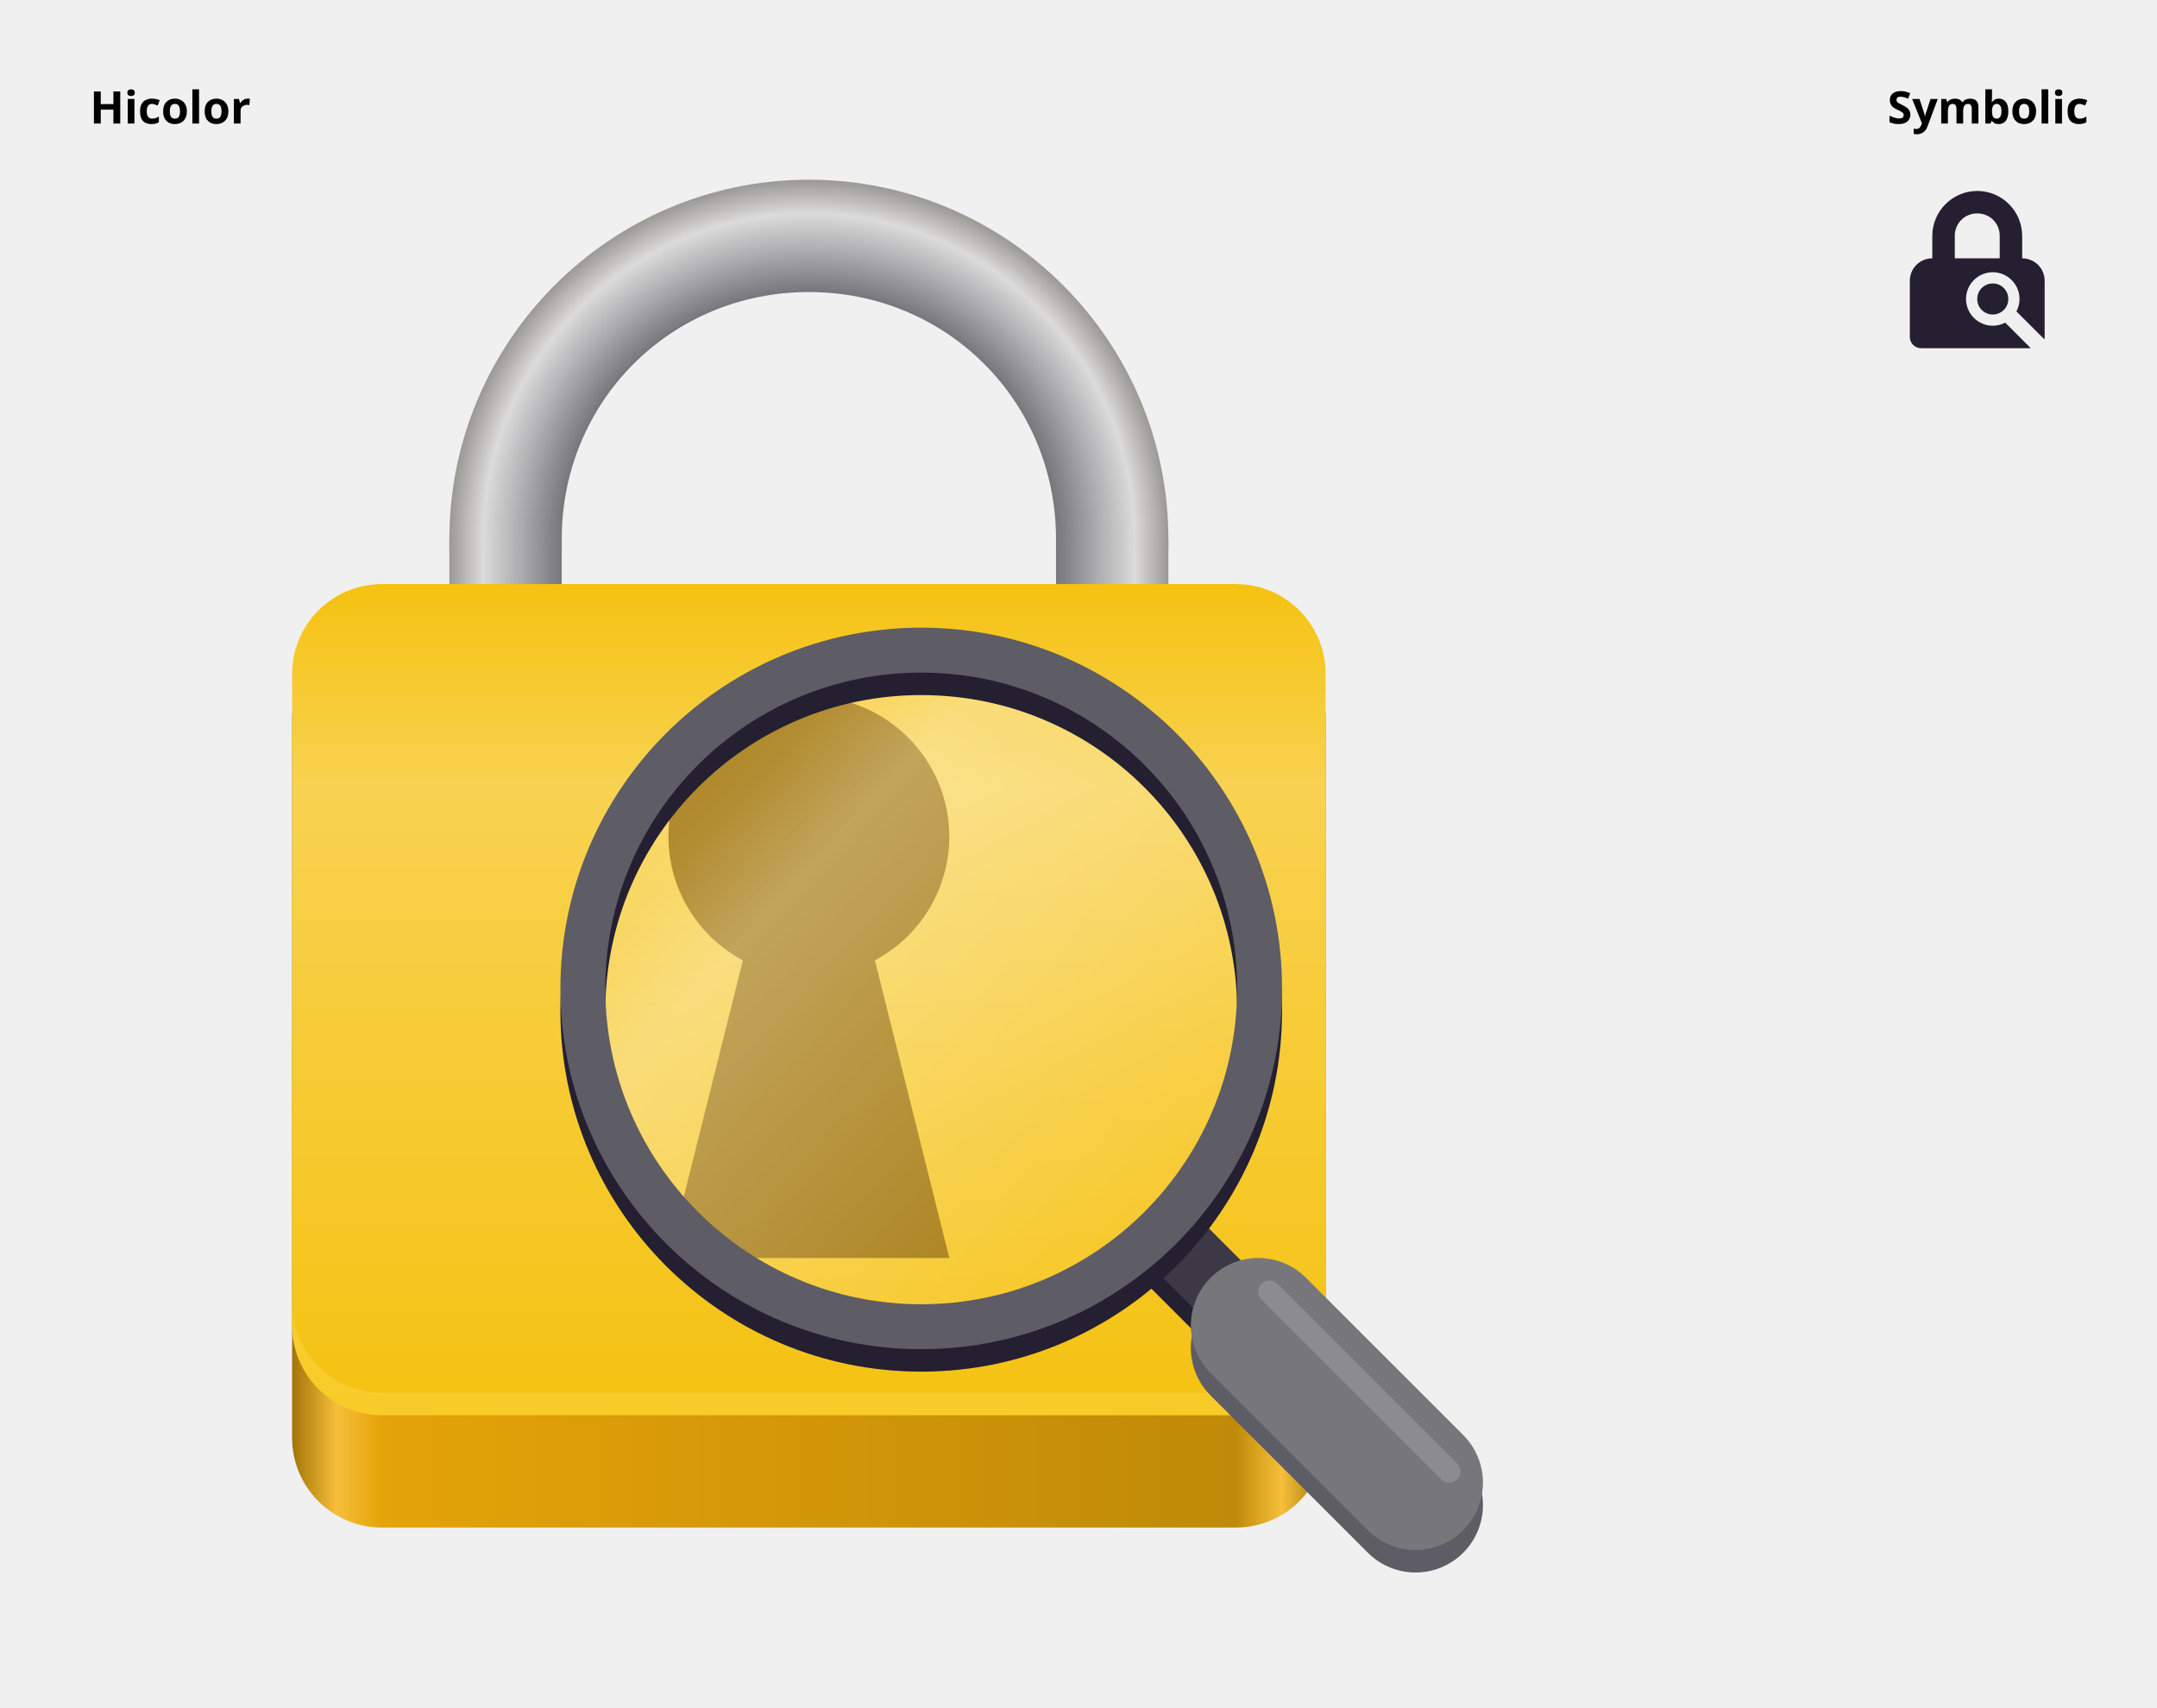
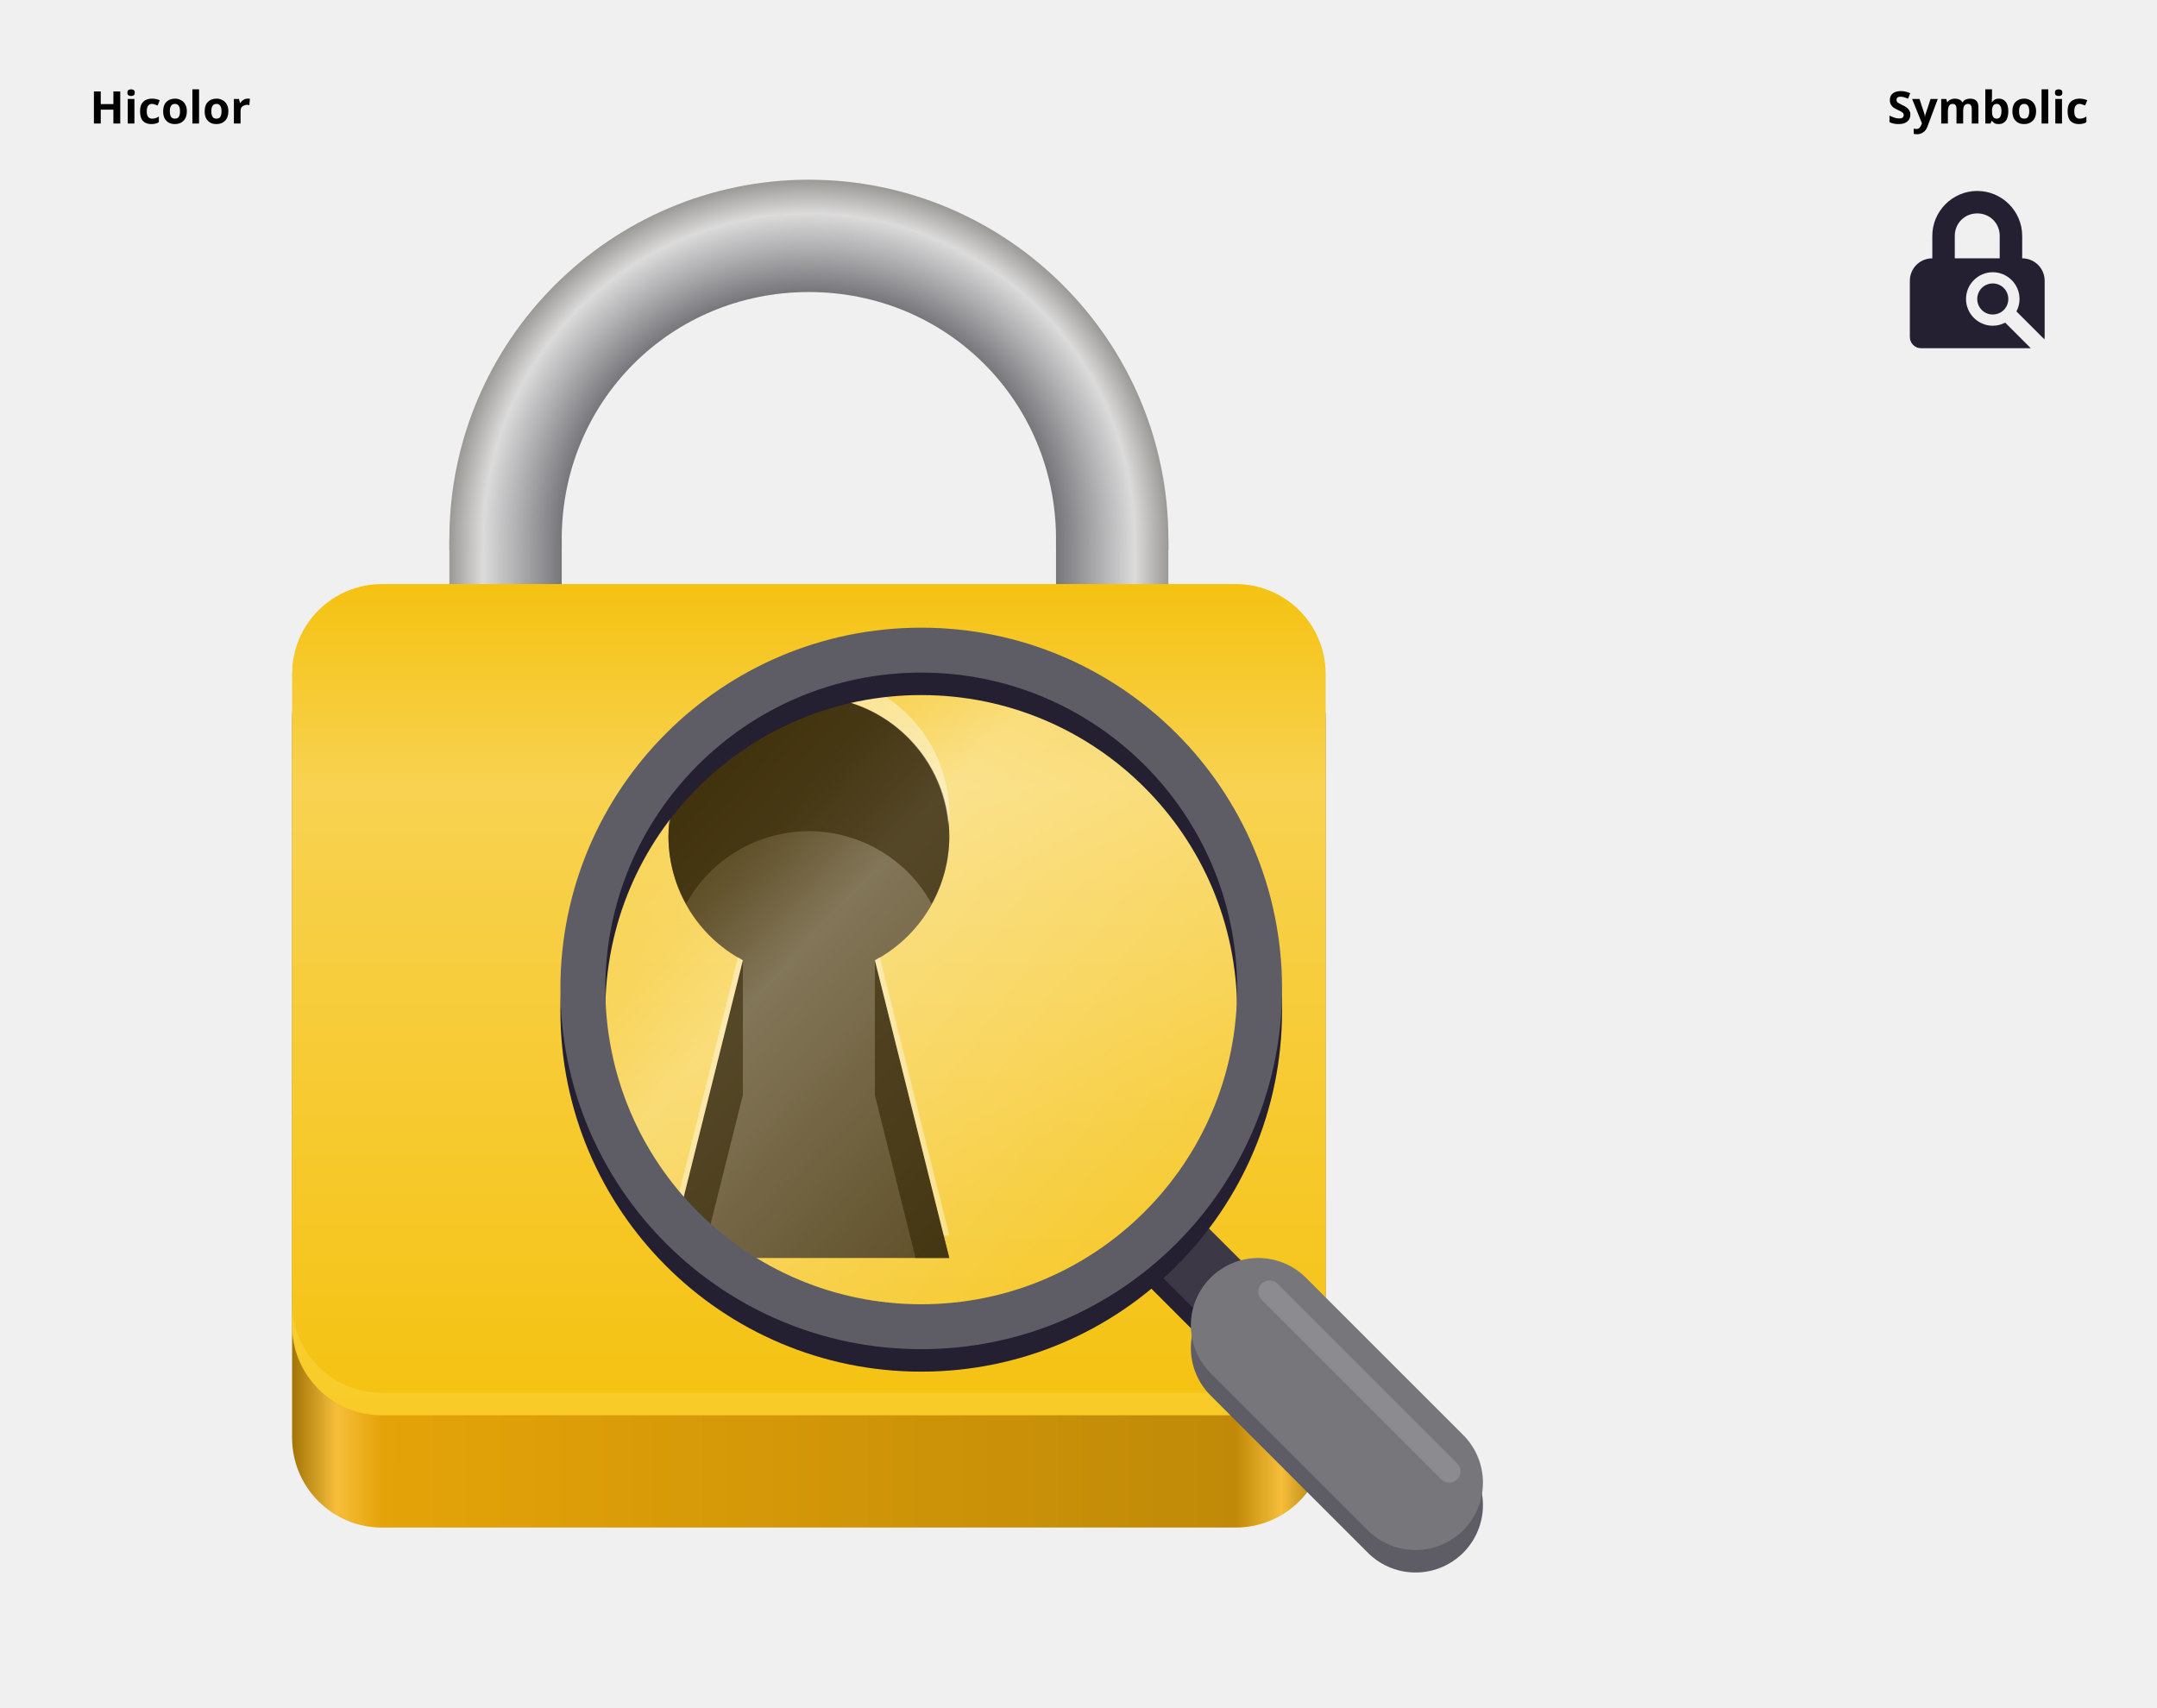
<svg xmlns="http://www.w3.org/2000/svg" xmlns:xlink="http://www.w3.org/1999/xlink" width="192" height="152" id="svg11300" version="1.0" style="display:inline;enable-background:new" viewBox="0 0 192 152" xml:space="preserve">
  <defs id="defs3">
    <linearGradient id="linearGradient123">
      <stop style="stop-color:#a27407;stop-opacity:1;" offset="0" id="stop123" />
      <stop style="stop-color:#f6be3a;stop-opacity:1;" offset="0.043" id="stop128" />
      <stop style="stop-color:#e4a308;stop-opacity:1;" offset="0.087" id="stop129" />
      <stop style="stop-color:#c08a08;stop-opacity:1;" offset="0.913" id="stop125" />
      <stop style="stop-color:#f6be3a;stop-opacity:1;" offset="0.957" id="stop126" />
      <stop style="stop-color:#a27407;stop-opacity:1;" offset="1" id="stop124" />
    </linearGradient>
    <linearGradient id="linearGradient122">
      <stop style="stop-color:#77767b;stop-opacity:1;" offset="0" id="stop120" />
      <stop style="stop-color:#dcdbdb;stop-opacity:1;" offset="0.7" id="stop121" />
      <stop style="stop-color:#9a9996;stop-opacity:1;" offset="1" id="stop122" />
    </linearGradient>
    <linearGradient id="linearGradient113">
      <stop style="stop-color:#77767b;stop-opacity:1;" offset="0" id="stop114" />
      <stop style="stop-color:#dcdbdb;stop-opacity:1;" offset="0.7" id="stop116" />
      <stop style="stop-color:#9a9996;stop-opacity:1;" offset="1" id="stop115" />
    </linearGradient>
    <linearGradient id="linearGradient110">
      <stop style="stop-color:#9a9996;stop-opacity:1;" offset="0" id="stop110" />
      <stop style="stop-color:#77767b;stop-opacity:1" offset="0.688" id="stop112" />
      <stop style="stop-color:#dcdbdb;stop-opacity:1;" offset="0.906" id="stop113" />
      <stop style="stop-color:#9a9996;stop-opacity:1" offset="1" id="stop111" />
    </linearGradient>
    <linearGradient id="linearGradient106">
      <stop style="stop-color:#f5c211;stop-opacity:1;" offset="0" id="stop106" />
      <stop style="stop-color:#f8d251;stop-opacity:1;" offset="0.757" id="stop108" />
      <stop style="stop-color:#f5c211;stop-opacity:1;" offset="1" id="stop107" />
    </linearGradient>
    <linearGradient y2="236" x2="96" y1="236" x1="32" gradientTransform="translate(604.8168,170.5864)" gradientUnits="userSpaceOnUse" id="linearGradient1099" xlink:href="#linearGradient1036" />
    <linearGradient id="linearGradient1036">
      <stop id="stop1032" offset="0" style="stop-color:#d5d3cf;stop-opacity:1;" />
      <stop id="stop1034" offset="1" style="stop-color:#f6f5f4;stop-opacity:1" />
    </linearGradient>
    <radialGradient r="32" fy="-76" fx="-244" cy="-76" cx="-244" gradientTransform="matrix(0.8833333,0,0,0.8833333,-460.3502,463.1197)" gradientUnits="userSpaceOnUse" id="radialGradient1103" xlink:href="#linearGradient1069" />
    <linearGradient id="linearGradient1069">
      <stop id="stop1065" offset="0" style="stop-color:#d5d3cf;stop-opacity:1" />
      <stop id="stop1067-1" offset="1" style="stop-color:#949390;stop-opacity:1" />
    </linearGradient>
    <linearGradient gradientUnits="userSpaceOnUse" y2="232" x2="64" y1="262.5" x1="64" id="linearGradient1027" xlink:href="#linearGradient1025" gradientTransform="translate(-470.5864,432.8168)" />
    <linearGradient id="linearGradient1025">
      <stop id="stop1021" offset="0" style="stop-color:#9a9996;stop-opacity:1" />
      <stop id="stop1023" offset="1" style="stop-color:#77767b;stop-opacity:1" />
    </linearGradient>
    <clipPath clipPathUnits="userSpaceOnUse" id="clipPath1609-7">
      <path id="path1611-5" d="m 252,116 28,-28 v -8 h -36 v 36 z" style="fill:#e74747;stroke:none;stroke-width:0.25px;stroke-linecap:butt;stroke-linejoin:miter;stroke-opacity:1" />
    </clipPath>
    <linearGradient id="linearGradient1697">
      <stop id="stop1685" offset="0" style="stop-color:#deddda;stop-opacity:1" />
      <stop style="stop-color:#eeeeec;stop-opacity:1" offset="0.045" id="stop1687" />
      <stop id="stop1689" offset="0.091" style="stop-color:#deddda;stop-opacity:1" />
      <stop style="stop-color:#deddda;stop-opacity:1" offset="0.909" id="stop1691" />
      <stop id="stop1693" offset="0.955" style="stop-color:#eeeeec;stop-opacity:1" />
      <stop id="stop1695" offset="1" style="stop-color:#c0bfbc;stop-opacity:1" />
    </linearGradient>
    <clipPath clipPathUnits="userSpaceOnUse" id="clipPath1289">
      <path style="display:inline;opacity:1;vector-effect:none;fill:none;fill-opacity:1;stroke:#000000;stroke-width:4;stroke-linecap:round;stroke-linejoin:round;stroke-miterlimit:4;stroke-dasharray:none;stroke-dashoffset:0;stroke-opacity:1;marker:none;marker-start:none;marker-mid:none;marker-end:none;paint-order:normal;enable-background:new" d="m 64,-148 h 64 l 64,-64 64,64 h 192 c 17.728,0 32,14.272 32,32 v 288 c 0,17.728 -14.272,32 -32,32 H 256 l -64,-64 -64,64 H 64 C 46.272,204 32,189.728 32,172 v -288 c 0,-17.728 14.409,-34.199 32,-32 z" id="path1291" />
    </clipPath>
    <linearGradient id="paint3_linear-2-6-5" x2="1" gradientUnits="userSpaceOnUse" gradientTransform="matrix(0,6,-12,0,-64,209.9969)">
      <stop stop-color="#C01C27" id="stop91-0-7-4" />
      <stop offset="1" stop-color="#E01B24" id="stop93-2-5-7" />
    </linearGradient>
    <clipPath clipPathUnits="userSpaceOnUse" id="clipPath1609">
      <path id="path1611" d="m 252,116 28,-28 v -8 h -36 v 36 z" style="fill:#e74747;stroke:none;stroke-width:0.25px;stroke-linecap:butt;stroke-linejoin:miter;stroke-opacity:1" />
    </clipPath>
    <linearGradient id="linearGradient11538">
      <stop style="stop-color:#f66151;stop-opacity:1" offset="0" id="stop11534" />
      <stop style="stop-color:#f6d32d;stop-opacity:1" offset="1" id="stop11536" />
    </linearGradient>
    <clipPath clipPathUnits="userSpaceOnUse" id="clipPath2024">
      <path style="opacity:1;fill:url(#radialGradient2028);fill-opacity:1;stroke:none;stroke-width:29.491;stroke-linecap:square;stroke-linejoin:round;stroke-miterlimit:4;stroke-dasharray:none;stroke-dashoffset:0;stroke-opacity:1" d="m 161.048,-12.859 c -26.223,-0.021 -48.343,-17.699 -51.65,-41.274 3.254,-23.616 25.389,-41.349 51.65,-41.378 26.223,0.021 48.343,17.699 51.65,41.274 -3.254,23.616 -25.389,41.349 -51.65,41.378 z" id="path2026" />
    </clipPath>
    <clipPath clipPathUnits="userSpaceOnUse" id="clipPath2014">
      <path style="opacity:1;fill:url(#radialGradient2018);fill-opacity:1;stroke:none;stroke-width:29.491;stroke-linecap:square;stroke-linejoin:round;stroke-miterlimit:4;stroke-dasharray:none;stroke-dashoffset:0;stroke-opacity:1" d="m 161.048,-12.859 c -26.223,-0.021 -48.343,-17.699 -51.65,-41.274 3.254,-23.616 25.389,-41.349 51.65,-41.378 26.223,0.021 48.343,17.699 51.65,41.274 -3.254,23.616 -25.389,41.349 -51.65,41.378 z" id="path2016" />
    </clipPath>
    <clipPath clipPathUnits="userSpaceOnUse" id="clipPath32292">
      <rect style="fill:#ed333b;stroke-width:0.378;stroke-linecap:round;stroke-linejoin:round" id="rect32294" width="64" height="60" x="12" y="216" />
    </clipPath>
    <clipPath clipPathUnits="userSpaceOnUse" id="clipPath47895">
      <rect style="fill:#f6f5f4;stroke-width:0.378;stroke-linecap:round;stroke-linejoin:round" id="rect47897" width="80" height="88" x="24" y="192" rx="8" ry="8" />
    </clipPath>
    <clipPath clipPathUnits="userSpaceOnUse" id="clipPath32292-9">
      <rect style="fill:#ed333b;stroke-width:0.378;stroke-linecap:round;stroke-linejoin:round" id="rect32294-1" width="64" height="60" x="12" y="216" />
    </clipPath>
    <clipPath clipPathUnits="userSpaceOnUse" id="clipPath47895-0">
      <rect style="fill:#f6f5f4;stroke-width:0.378;stroke-linecap:round;stroke-linejoin:round" id="rect47897-6" width="80" height="88" x="24" y="192" rx="8" ry="8" />
    </clipPath>
    <clipPath clipPathUnits="userSpaceOnUse" id="clipPath18807">
      <rect style="fill:url(#linearGradient18811);fill-opacity:1;stroke-width:0.378;stroke-linecap:round;stroke-linejoin:round" id="rect18809" width="88.001" height="68" x="-4.001" y="210" rx="2" ry="2" />
    </clipPath>
    <linearGradient xlink:href="#linearGradient11538" id="linearGradient18811" gradientUnits="userSpaceOnUse" gradientTransform="matrix(1.375017,0,0,1.133334,-20.50073,-34.80012)" x1="32" y1="260" x2="68.443" y2="223.557" />
    <clipPath clipPathUnits="userSpaceOnUse" id="clipPath19267">
      <rect style="fill:#f6f5f4;stroke-width:0.378;stroke-linecap:round;stroke-linejoin:round" id="rect19269" width="104" height="104" x="70.901" y="159.394" rx="8" ry="8" transform="rotate(15)" clip-path="none" />
    </clipPath>
    <clipPath clipPathUnits="userSpaceOnUse" id="clipPath2024-0">
      <path style="opacity:1;fill:url(#radialGradient2028);fill-opacity:1;stroke:none;stroke-width:29.491;stroke-linecap:square;stroke-linejoin:round;stroke-miterlimit:4;stroke-dasharray:none;stroke-dashoffset:0;stroke-opacity:1" d="m 161.048,-12.859 c -26.223,-0.021 -48.343,-17.699 -51.65,-41.274 3.254,-23.616 25.389,-41.349 51.65,-41.378 26.223,0.021 48.343,17.699 51.65,41.274 -3.254,23.616 -25.389,41.349 -51.65,41.378 z" id="path2026-3" />
    </clipPath>
    <clipPath clipPathUnits="userSpaceOnUse" id="clipPath2014-6">
      <path style="opacity:1;fill:url(#radialGradient2018);fill-opacity:1;stroke:none;stroke-width:29.491;stroke-linecap:square;stroke-linejoin:round;stroke-miterlimit:4;stroke-dasharray:none;stroke-dashoffset:0;stroke-opacity:1" d="m 161.048,-12.859 c -26.223,-0.021 -48.343,-17.699 -51.65,-41.274 3.254,-23.616 25.389,-41.349 51.65,-41.378 26.223,0.021 48.343,17.699 51.65,41.274 -3.254,23.616 -25.389,41.349 -51.65,41.378 z" id="path2016-3" />
    </clipPath>
    <clipPath clipPathUnits="userSpaceOnUse" id="clipPath1216">
      <circle style="opacity:1;fill:none;fill-opacity:0.386;stroke:#a4acb7;stroke-width:3.012;stroke-linejoin:round;stroke-miterlimit:4;stroke-dasharray:none;stroke-dashoffset:0;stroke-opacity:1" id="circle1218" cx="-64.8" cy="233.6" r="24.094" transform="scale(-1,1)" />
    </clipPath>
    <clipPath clipPathUnits="userSpaceOnUse" id="clipPath31318">
      <rect style="display:inline;fill:url(#linearGradient31322);fill-opacity:1;stroke:none;stroke-width:8.059;stroke-linecap:round;stroke-linejoin:round;stroke-miterlimit:4;stroke-dasharray:none;stroke-dashoffset:0;stroke-opacity:0.673;enable-background:new" id="rect31320" width="80" height="68" x="-92" y="200" />
    </clipPath>
    <clipPath clipPathUnits="userSpaceOnUse" id="clipPath1608">
      <circle style="fill:none;fill-opacity:0.386;stroke:#c0c9cf;stroke-width:3.044;stroke-linejoin:round;stroke-miterlimit:4;stroke-dasharray:none;stroke-dashoffset:0;stroke-opacity:1" id="circle1610" cx="-75.462" cy="237.281" r="24.353" transform="scale(-1,1)" />
    </clipPath>
    <clipPath clipPathUnits="userSpaceOnUse" id="clipPath19267-3">
      <rect style="fill:#f6f5f4;stroke-width:0.378;stroke-linecap:round;stroke-linejoin:round" id="rect19269-6" width="104" height="104" x="70.901" y="159.394" rx="8" ry="8" transform="rotate(15)" clip-path="none" />
    </clipPath>
    <clipPath clipPathUnits="userSpaceOnUse" id="clipPath18807-2">
      <rect style="fill:url(#linearGradient18811);fill-opacity:1;stroke-width:0.378;stroke-linecap:round;stroke-linejoin:round" id="rect18809-9" width="88.001" height="68" x="-4.001" y="210" rx="2" ry="2" />
    </clipPath>
    <clipPath clipPathUnits="userSpaceOnUse" id="clipPath19256">
      <circle r="24.948" style="display:inline;opacity:0.3;fill:url(#radialGradient19260);fill-opacity:1;stroke:none;stroke-width:3.333;stroke-linecap:butt;stroke-linejoin:round;stroke-miterlimit:4;stroke-dasharray:none;stroke-dashoffset:0;stroke-opacity:1;enable-background:new" id="circle19258" cx="76.333" cy="233.817" />
    </clipPath>
    <clipPath clipPathUnits="userSpaceOnUse" id="clipPath32117">
      <rect style="display:inline;vector-effect:none;fill:#deddda;fill-opacity:1;stroke:none;stroke-width:8.48;stroke-linecap:round;stroke-linejoin:round;stroke-miterlimit:4;stroke-dasharray:none;stroke-dashoffset:0;stroke-opacity:0.673;enable-background:new" id="rect32119" width="96" height="96" x="-62.41" y="197.031" rx="8" ry="8" transform="rotate(11.71602)" />
    </clipPath>
    <clipPath clipPathUnits="userSpaceOnUse" id="clipPath31318-3">
      <rect style="display:inline;fill:url(#linearGradient31322);fill-opacity:1;stroke:none;stroke-width:8.059;stroke-linecap:round;stroke-linejoin:round;stroke-miterlimit:4;stroke-dasharray:none;stroke-dashoffset:0;stroke-opacity:0.673;enable-background:new" id="rect31320-6" width="80" height="68" x="-92" y="200" />
    </clipPath>
    <clipPath clipPathUnits="userSpaceOnUse" id="clipPath7950">
      <rect style="display:inline;vector-effect:none;fill:#f6f5f4;fill-opacity:1;stroke:none;stroke-width:8.48;stroke-linecap:round;stroke-linejoin:round;stroke-miterlimit:4;stroke-dasharray:none;stroke-dashoffset:0;stroke-opacity:0.673;enable-background:new" id="rect7952" width="96" height="96" x="20" y="170" rx="8" ry="8" />
    </clipPath>
    <clipPath clipPathUnits="userSpaceOnUse" id="clipPath1216-3">
      <circle style="opacity:1;fill:none;fill-opacity:0.386;stroke:#a4acb7;stroke-width:3.012;stroke-linejoin:round;stroke-miterlimit:4;stroke-dasharray:none;stroke-dashoffset:0;stroke-opacity:1" id="circle1218-5" cx="-64.8" cy="233.6" r="24.094" transform="scale(-1,1)" />
    </clipPath>
    <clipPath clipPathUnits="userSpaceOnUse" id="clipPath1200">
      <rect style="display:inline;fill:url(#linearGradient31322);fill-opacity:1;stroke:none;stroke-width:8.059;stroke-linecap:round;stroke-linejoin:round;stroke-miterlimit:4;stroke-dasharray:none;stroke-dashoffset:0;stroke-opacity:0.673;enable-background:new" id="rect1198" width="80" height="68" x="-92" y="200" />
    </clipPath>
    <clipPath clipPathUnits="userSpaceOnUse" id="clipPath19256-6">
      <circle r="24.948" style="display:inline;opacity:0.3;fill:url(#radialGradient19260);fill-opacity:1;stroke:none;stroke-width:3.333;stroke-linecap:butt;stroke-linejoin:round;stroke-miterlimit:4;stroke-dasharray:none;stroke-dashoffset:0;stroke-opacity:1;enable-background:new" id="circle19258-5" cx="76.333" cy="233.817" />
    </clipPath>
    <clipPath clipPathUnits="userSpaceOnUse" id="clipPath18807-2-6">
      <rect style="fill:url(#linearGradient18811);fill-opacity:1;stroke-width:0.378;stroke-linecap:round;stroke-linejoin:round" id="rect18809-9-9" width="88.001" height="68" x="-4.001" y="210" rx="2" ry="2" />
    </clipPath>
    <linearGradient xlink:href="#linearGradient106" id="linearGradient107" x1="64" y1="282" x2="64" y2="208" gradientUnits="userSpaceOnUse" />
    <radialGradient xlink:href="#linearGradient110" id="radialGradient111" cx="64" cy="204" fx="64" fy="204" r="32" gradientUnits="userSpaceOnUse" />
    <linearGradient xlink:href="#linearGradient122" id="linearGradient115" x1="86" y1="208" x2="96" y2="208" gradientUnits="userSpaceOnUse" />
    <linearGradient xlink:href="#linearGradient113" id="linearGradient118" x1="32" y1="208" x2="42" y2="208" gradientUnits="userSpaceOnUse" gradientTransform="matrix(-1,0,0,1,74,0)" />
    <linearGradient xlink:href="#linearGradient123" id="linearGradient124" x1="18" y1="284" x2="110" y2="284" gradientUnits="userSpaceOnUse" />
-     <linearGradient xlink:href="#linearGradient129" id="linearGradient131" x1="106" y1="272" x2="48" y2="218" gradientUnits="userSpaceOnUse" gradientTransform="translate(-7,-2.49998)" />
+     <linearGradient xlink:href="#linearGradient129" id="linearGradient131" x1="106" y1="272" x2="48" y2="218" gradientUnits="userSpaceOnUse" gradientTransform="translate(-1,-2.49998)" />
    <linearGradient id="linearGradient129">
      <stop style="stop-color:#ffffff;stop-opacity:0;" offset="0" id="stop130" />
      <stop style="stop-color:#ffffff;stop-opacity:0.336;" offset="0.639" id="stop132" />
      <stop style="stop-color:#ffffff;stop-opacity:0.169;" offset="0.75" id="stop133" />
      <stop style="stop-color:#ffffff;stop-opacity:0;" offset="1" id="stop131" />
    </linearGradient>
    <clipPath clipPathUnits="userSpaceOnUse" id="clipPath135">
      <circle style="fill:#77767b;fill-opacity:1;stroke:none;stroke-width:10;stroke-linecap:round;stroke-linejoin:round;stroke-dasharray:none" id="circle135" cx="74" cy="244.191" r="28.309" />
    </clipPath>
  </defs>
  <g id="layer1" style="display:inline" transform="translate(8,-156)">
    <g id="layer4" style="display:inline">
      <rect y="172" x="9.2651362e-08" height="128" width="128" id="hicolor" style="display:inline;overflow:visible;visibility:visible;fill:#f0f0f0;fill-opacity:0;fill-rule:nonzero;stroke:none;stroke-width:0.5;marker:none;enable-background:accumulate" />
      <rect style="display:inline;overflow:visible;visibility:visible;fill:#f0f0f0;fill-opacity:0;fill-rule:nonzero;stroke:none;stroke-width:0.5;marker:none;enable-background:accumulate" id="symbolic" width="16" height="16" x="160" y="172" />
    </g>
    <g id="layer2" style="display:inline">
      <g style="display:inline;fill:#000000;enable-background:new" transform="matrix(7.991171,0,0,8.003641,-167.7909,-4846.078)" id="g12027" />
      <rect style="display:inline;overflow:visible;visibility:visible;fill:#f0f0f0;fill-opacity:1;fill-rule:nonzero;stroke:none;stroke-width:0.5;marker:none;enable-background:accumulate" id="128" width="128" height="128" x="9.2651362e-08" y="172" />
      <g id="g883" style="fill:none;fill-opacity:0.251;stroke:#a579b3;stroke-opacity:1" transform="translate(-24,24)" />
      <g id="g900" style="fill:none;fill-opacity:0.251;stroke:#a579b3;stroke-opacity:1" transform="translate(-24,24)" />
      <rect y="172" x="160" height="16" width="16" id="16" style="display:inline;overflow:visible;visibility:visible;fill:#f0f0f0;fill-opacity:1;fill-rule:nonzero;stroke:none;stroke-width:0.5;marker:none;enable-background:accumulate" />
      <text xml:space="preserve" style="font-style:normal;font-variant:normal;font-weight:bold;font-stretch:normal;font-size:4px;line-height:125%;font-family:Cantarell;-inkscape-font-specification:'Cantarell, Bold';text-align:start;writing-mode:lr-tb;text-anchor:start;display:inline;fill:#000000;fill-opacity:1;stroke:none;stroke-width:0.333;enable-background:new" x="0" y="167" id="text863">
        <tspan style="font-size:4px;stroke-width:0.333" id="tspan861" x="0" y="167">Hicolor</tspan>
      </text>
      <text id="text867" y="167" x="160" style="font-style:normal;font-variant:normal;font-weight:bold;font-stretch:normal;font-size:4px;line-height:125%;font-family:Cantarell;-inkscape-font-specification:'Cantarell, Bold';text-align:start;writing-mode:lr-tb;text-anchor:start;display:inline;fill:#000000;fill-opacity:1;stroke:none;stroke-width:0.333;enable-background:new" xml:space="preserve">
        <tspan y="167" x="160" id="tspan865" style="font-size:4px;stroke-width:0.333">Symbolic</tspan>
      </text>
    </g>
    <g id="layer9" style="display:inline">
      <filter id="a" height="1" width="1" x="0" y="0">
        <feColorMatrix color-interpolation-filters="sRGB" values="0 0 0 0 1 0 0 0 0 1 0 0 0 0 1 0 0 0 1 0" id="feColorMatrix1" />
      </filter>
      <mask id="b">
        <g filter="url(#a)" id="g1-5">
          <path d="m -1.6 -1.6 h 19.2 v 19.2 h -19.2 z" fill-opacity="0.5" id="path1" />
        </g>
      </mask>
      <clipPath id="c">
        <path d="m 0 0 h 1600 v 1200 h -1600 z" id="path2" />
      </clipPath>
      <mask id="d">
        <g filter="url(#a)" id="g3">
          <path d="m -1.6 -1.6 h 19.2 v 19.2 h -19.2 z" fill-opacity="0.7" id="path3" />
        </g>
      </mask>
      <clipPath id="e">
        <path d="m 0 0 h 1600 v 1200 h -1600 z" id="path4-2" />
      </clipPath>
      <mask id="f">
        <g filter="url(#a)" id="g5">
          <path d="m -1.6 -1.6 h 19.2 v 19.2 h -19.2 z" fill-opacity="0.35" id="path5" />
        </g>
      </mask>
      <clipPath id="g">
        <path d="m 0 0 h 1600 v 1200 h -1600 z" id="path6" />
      </clipPath>
      <g mask="url(#b)" id="g8" transform="translate(175,171)">
        <g clip-path="url(#c)" transform="translate(-40,-416)" id="g7">
          <path d="m 550,182 c -0.352,0.004 -0.695,0.102 -1,0.281 v 3.438 c 0.305,0.18 0.648,0.277 1,0.281 1.105,0 2,-0.895 2,-2 0,-1.105 -0.895,-2 -2,-2 z m 0,5 c -0.34,0 -0.68,0.059 -1,0.176 V 194 h 4 v -4 c 0,-1.656 -1.344,-3 -3,-3 z m 0,0" id="path7" />
        </g>
      </g>
      <g mask="url(#d)" id="g10" transform="translate(175,171)">
        <g clip-path="url(#e)" transform="translate(-40,-416)" id="g9">
          <path d="m 569,182 v 4 c 1.105,0 2,-0.895 2,-2 0,-1.105 -0.895,-2 -2,-2 z m 0,5 v 7 h 3 v -4 c 0,-1.656 -1.344,-3 -3,-3 z m 0,0" id="path8" />
        </g>
      </g>
      <g mask="url(#f)" id="g12" transform="translate(175,171)">
        <g clip-path="url(#g)" transform="translate(-40,-416)" id="g11">
          <path d="m 573,182.27 v 3.449 c 0.613,-0.355 0.996,-1.008 1,-1.719 0,-0.715 -0.383,-1.375 -1,-1.73 z m 0,4.906 V 194 h 2 v -4 c 0,-1.27 -0.801,-2.402 -2,-2.824 z m 0,0" id="path10" />
        </g>
      </g>
      <path id="path12" d="M 168 173 C 165.801 173 164 174.801 164 177 L 164 179 C 162.891 179 162 179.891 162 181 L 162 186 C 162 186.555 162.445 187 163 187 L 172.764 187 L 170.488 184.725 C 170.157 184.9 169.78 185 169.381 185 C 168.071 185 167 183.929 167 182.619 C 167 181.31 168.071 180.236 169.381 180.236 C 170.69 180.236 171.764 181.31 171.764 182.619 C 171.764 183.018 171.663 183.394 171.488 183.725 L 173.979 186.215 C 173.993 186.146 174 186.073 174 186 L 174 181 C 174 179.891 173.109 179 172 179 L 172 177 C 172 174.801 170.199 173 168 173 z M 168 175 C 169.125 175 170 175.875 170 177 L 170 179 L 166 179 L 166 177 C 166 175.875 166.875 175 168 175 z M 169.381 181.236 C 168.612 181.236 168 181.85 168 182.619 C 168 183.388 168.612 184 169.381 184 C 170.15 184 170.764 183.388 170.764 182.619 C 170.764 181.85 170.15 181.236 169.381 181.236 z " style="fill:#241f31" />
    </g>
    <rect style="fill:url(#linearGradient124);fill-opacity:1;stroke-width:1.925;stroke-linecap:round;stroke-linejoin:round" id="rect1" width="92" height="80" x="18" y="212" ry="8" rx="8" />
    <path id="rect105" style="color:#000000;fill:url(#linearGradient118);stroke-width:1;stroke-linecap:round;stroke-linejoin:round;-inkscape-stroke:none" d="M 42,212 H 32 v -8 h 10 z" />
    <path id="path109" style="color:#000000;fill:url(#linearGradient115);stroke-width:1;stroke-linecap:round;stroke-linejoin:round;-inkscape-stroke:none" d="M 96,204 H 86 v 8 h 10 z" />
    <path id="path108" style="color:#000000;fill:url(#radialGradient111);stroke-linecap:round;stroke-linejoin:round;-inkscape-stroke:none" d="M 64 172 C 46.359 172 32 186.359 32 204 L 32 205 L 42 205 L 42 204 C 42 191.726 51.726 182 64 182 C 76.274 182 86 191.726 86 204 L 86 205 L 96 205 L 96 204 C 96 186.359 81.641 172 64 172 z " />
    <rect style="fill:url(#linearGradient107);stroke-width:1.925;stroke-linecap:round;stroke-linejoin:round" id="rect104" width="92" height="74" x="18" y="208" ry="8" rx="8" />
    <g id="g133" clip-path="url(#clipPath135)" transform="translate(0,0.49998)">
-       <path id="path105" style="fill:#a37608;fill-opacity:1;stroke:none;stroke-width:8;stroke-linecap:round;stroke-linejoin:round;stroke-dasharray:none" d="m 64,217.5 a 12.5,12.5 0 0 0 -12.5,12.5 12.5,12.5 0 0 0 6.624,10.999 l -6.624,26.501 H 76.5 L 69.876,240.999 A 12.5,12.5 0 0 0 76.5,230 12.5,12.5 0 0 0 64,217.5 Z" />
-       <rect style="display:inline;fill:url(#linearGradient131);fill-opacity:1;stroke:none;stroke-width:10;stroke-linecap:round;stroke-linejoin:round;stroke-dasharray:none;enable-background:new" id="rect129" width="68" height="68" x="36" y="209.5" />
+       <path id="path105" style="fill:#443104;fill-opacity:1;stroke:none;stroke-width:8;stroke-linecap:round;stroke-linejoin:round;stroke-dasharray:none" d="m 64,217.5 a 12.5,12.5 0 0 0 -12.5,12.5 12.5,12.5 0 0 0 6.624,10.999 l -6.624,26.501 H 76.5 L 69.876,240.999 A 12.5,12.5 0 0 0 76.5,230 12.5,12.5 0 0 0 64,217.5 Z" />
+       <rect style="display:inline;fill:url(#linearGradient131);fill-opacity:1;stroke:none;stroke-width:10;stroke-linecap:round;stroke-linejoin:round;stroke-dasharray:none;enable-background:new" id="rect129" width="68" height="68" x="42" y="209.5" />
+       <path id="path9" style="fill:#322403;fill-opacity:0.568;stroke:none;stroke-width:8;stroke-linecap:round;stroke-linejoin:round;stroke-dasharray:none" d="M 64 217.5 A 12.5 12.5 0 0 0 51.5 230 A 12.5 12.5 0 0 0 53.074 235.965 A 12.5 12.5 0 0 1 64 229.5 A 12.5 12.5 0 0 1 74.926 235.965 A 12.5 12.5 0 0 0 76.5 230 A 12.5 12.5 0 0 0 64 217.5 z M 58.125 240.998 L 55.588 251.147 L 51.5 267.5 L 54.5 267.5 L 58.125 252.998 L 58.125 240.998 z M 69.875 240.998 L 69.875 252.998 L 73.5 267.5 L 76.5 267.5 L 72.412 251.147 L 69.875 240.998 z " />
+       <path id="path13" style="fill:#ffffff;fill-opacity:0.397;stroke:none;stroke-width:8;stroke-linecap:round;stroke-linejoin:round;stroke-dasharray:none" d="M 64 215.5 A 12.5 12.5 0 0 0 51.5 228 A 12.5 12.5 0 0 0 51.59 228.971 A 12.5 12.5 0 0 1 64 217.5 A 12.5 12.5 0 0 1 76.41 228.971 A 12.5 12.5 0 0 0 76.5 228 A 12.5 12.5 0 0 0 64 215.5 z M 57.695 240.717 L 51.5 265.5 L 52 265.5 L 58.125 240.998 A 12.5 12.5 0 0 1 57.695 240.717 z M 70.305 240.717 A 12.5 12.5 0 0 1 69.875 240.998 L 76 265.5 L 76.5 265.5 L 70.305 240.717 z " />
    </g>
    <path id="rect134" style="fill:#ffe66e;fill-opacity:0.253;stroke-width:1.925;stroke-linecap:round;stroke-linejoin:round" d="m 18,272 v 2 c 0,4.432 3.568,8 8,8 h 76 c 4.432,0 8,-3.568 8,-8 v -2 c 0,4.432 -3.568,8 -8,8 H 26 c -4.432,0 -8,-3.568 -8,-8 z" />
    <g style="display:inline;enable-background:new" id="g1" transform="translate(479.8431,107.125)">
      <g id="g104" transform="matrix(-1,0,0,1,-977.8037,12.88234)">
        <g transform="translate(-629.9606,-102.0073)" id="g1558-9" style="display:inline;enable-background:new">
          <path style="display:inline;opacity:0.154;fill:none;stroke:#ffffff;stroke-width:1.638;stroke-linecap:round;stroke-linejoin:miter;stroke-miterlimit:4;stroke-dasharray:none;stroke-opacity:1;enable-background:new" d="m 11.89,268.551 15.457,-15.457" id="path1548-3" />
          <path id="path1550" d="m 36,250 -8,8" style="fill:none;stroke:#241f31;stroke-width:6;stroke-linecap:butt;stroke-linejoin:miter;stroke-opacity:1" />
          <path style="fill:none;stroke:#3d3846;stroke-width:6;stroke-linecap:butt;stroke-linejoin:miter;stroke-opacity:1" d="m 36,248 -8,8" id="path1552-1" />
          <path style="fill:none;stroke:#5e5c64;stroke-width:12;stroke-linecap:round;stroke-linejoin:miter;stroke-miterlimit:4;stroke-dasharray:none;stroke-opacity:1" d="m 28,258 -14,14" id="path1554-9" />
          <path id="path1556-4" d="m 28,256 -14,14" style="fill:none;stroke:#77767b;stroke-width:12;stroke-linecap:round;stroke-linejoin:miter;stroke-miterlimit:4;stroke-dasharray:none;stroke-opacity:1" />
        </g>
        <circle r="30.118" cy="125.993" cx="-571.961" id="circle1562-7" style="display:inline;fill:none;fill-opacity:0.386;stroke:#241f31;stroke-width:4;stroke-linejoin:round;stroke-miterlimit:4;stroke-dasharray:none;stroke-dashoffset:0;stroke-opacity:1;enable-background:new" />
        <path style="display:inline;opacity:0.154;fill:none;stroke:#ffffff;stroke-width:2;stroke-linecap:round;stroke-linejoin:miter;stroke-miterlimit:4;stroke-dasharray:none;stroke-opacity:1;enable-background:new" d="m -618.961,166.993 16,-16" id="path1566-8" />
        <circle style="display:inline;fill:none;fill-opacity:0.386;stroke:#5e5c64;stroke-width:4;stroke-linejoin:round;stroke-miterlimit:4;stroke-dasharray:none;stroke-dashoffset:0;stroke-opacity:1;enable-background:new" id="circle1564-4" cx="-571.961" cy="123.993" r="30.118" />
      </g>
    </g>
  </g>
</svg>
